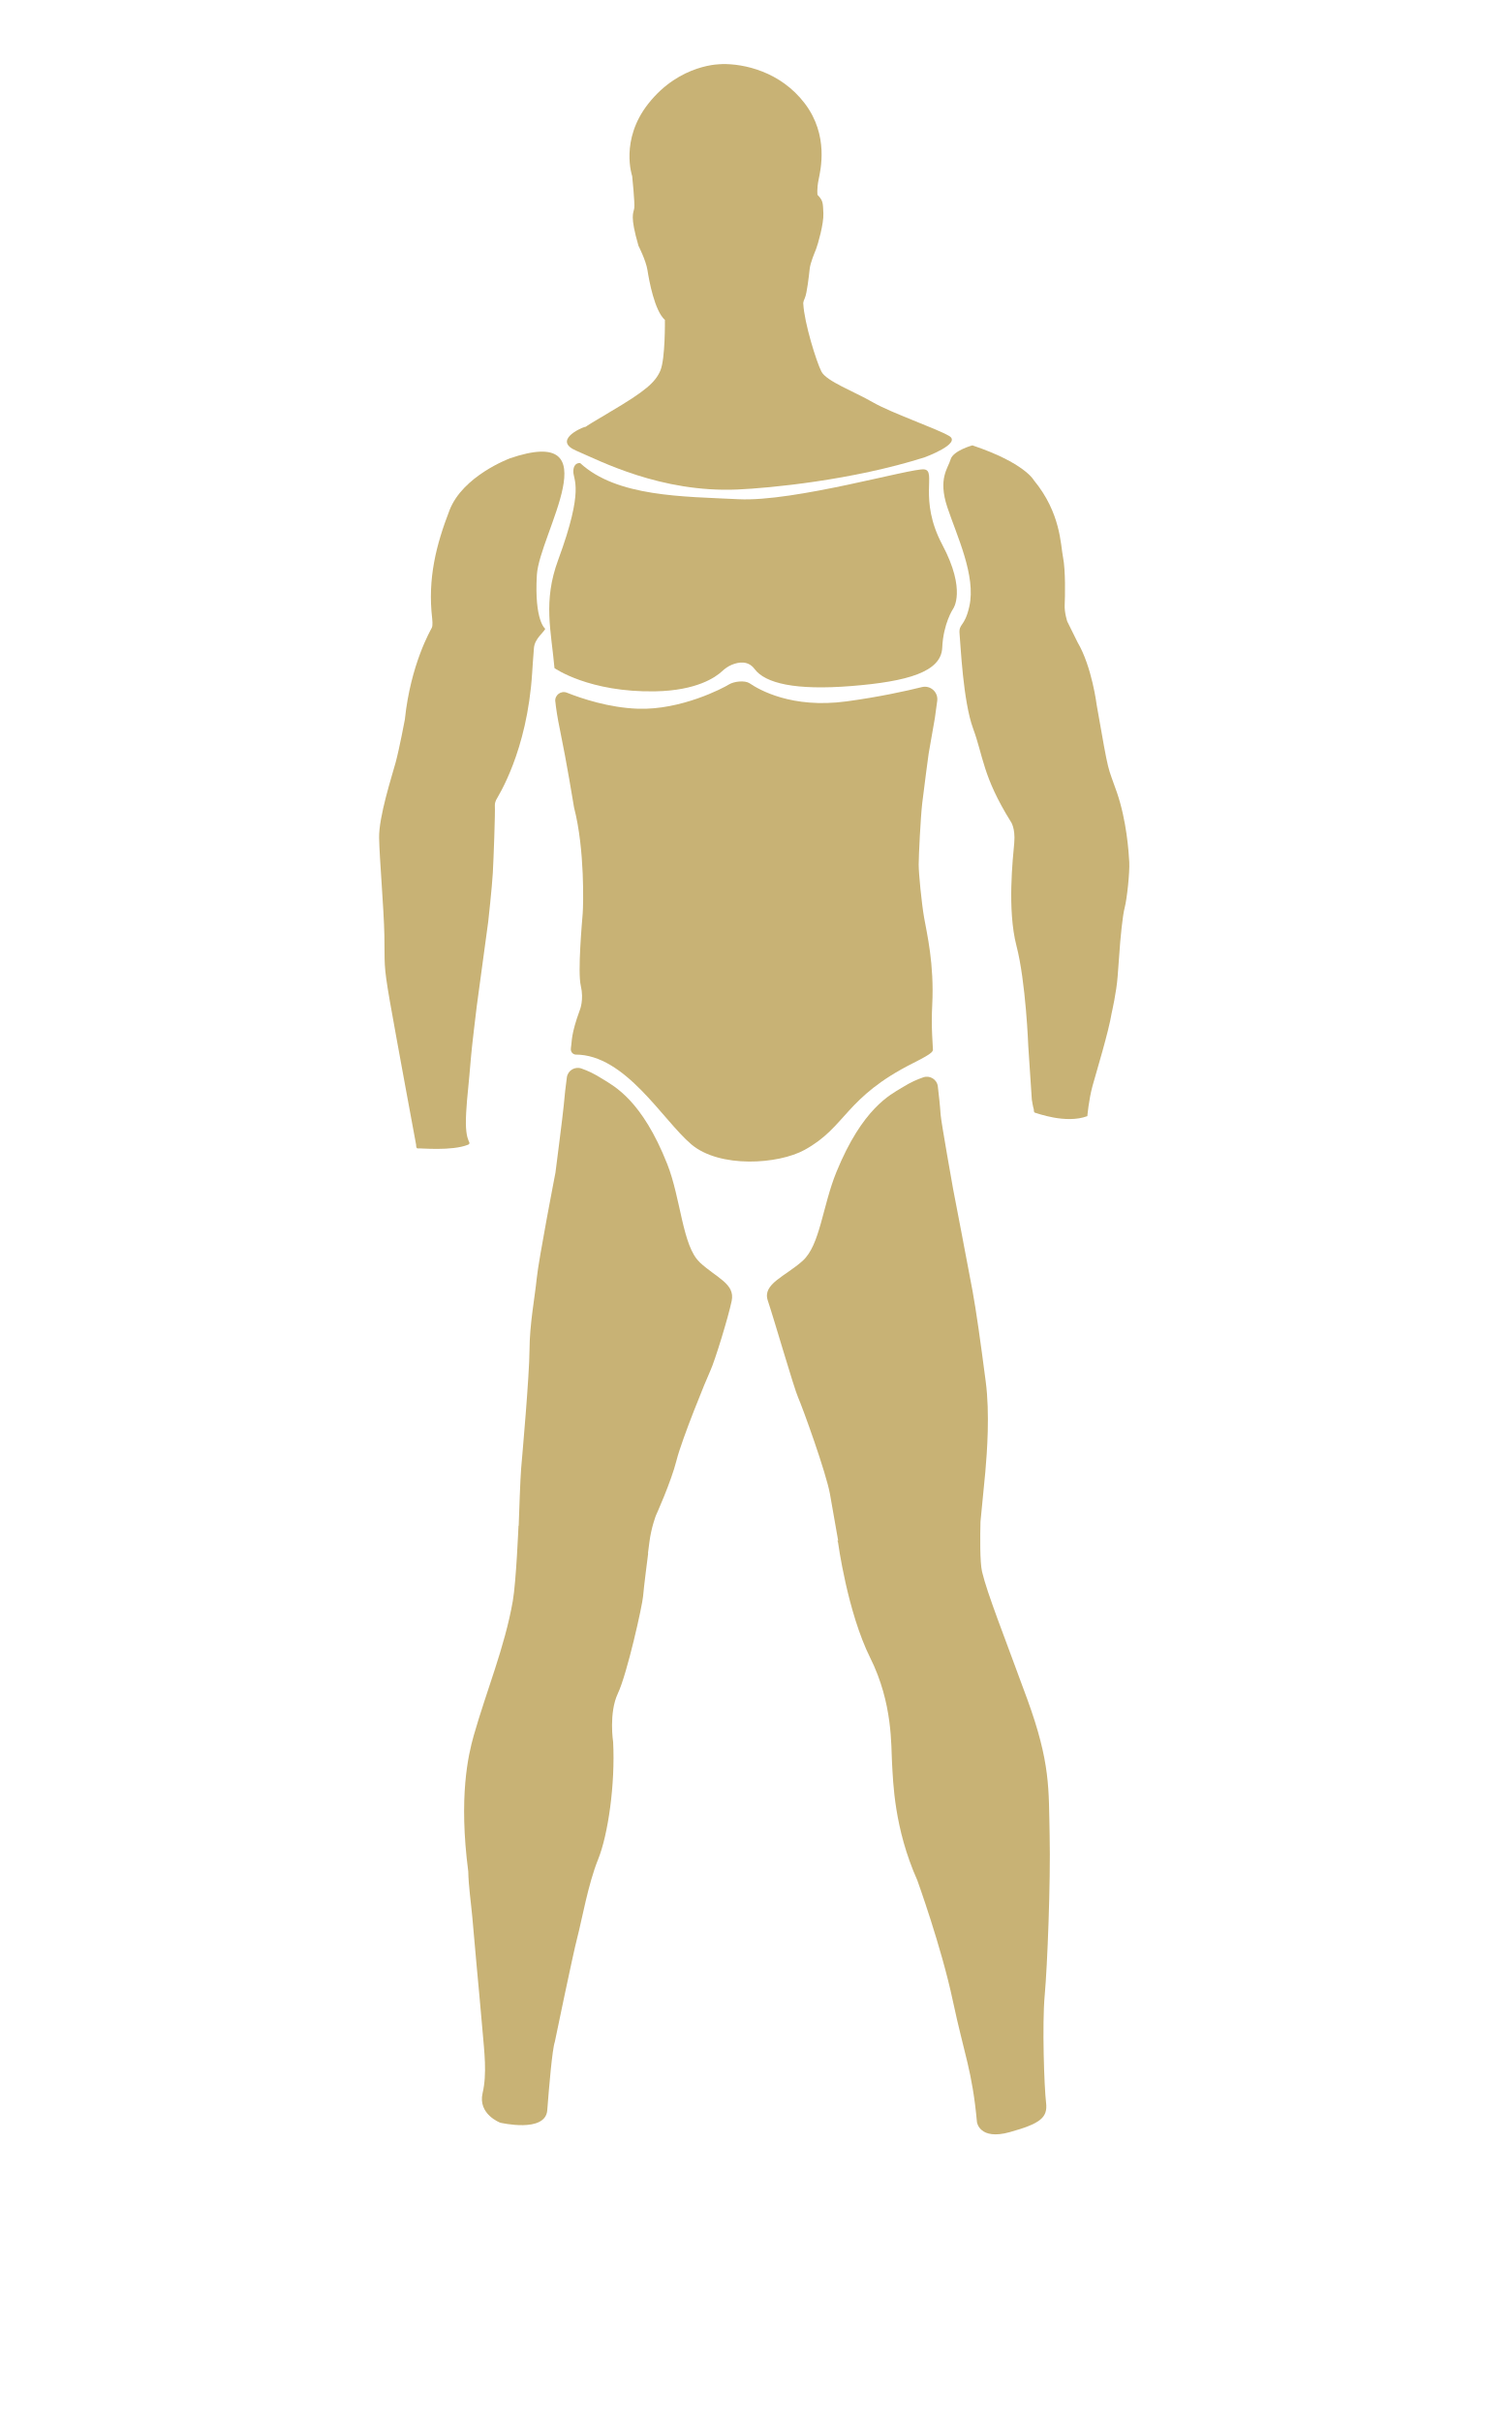
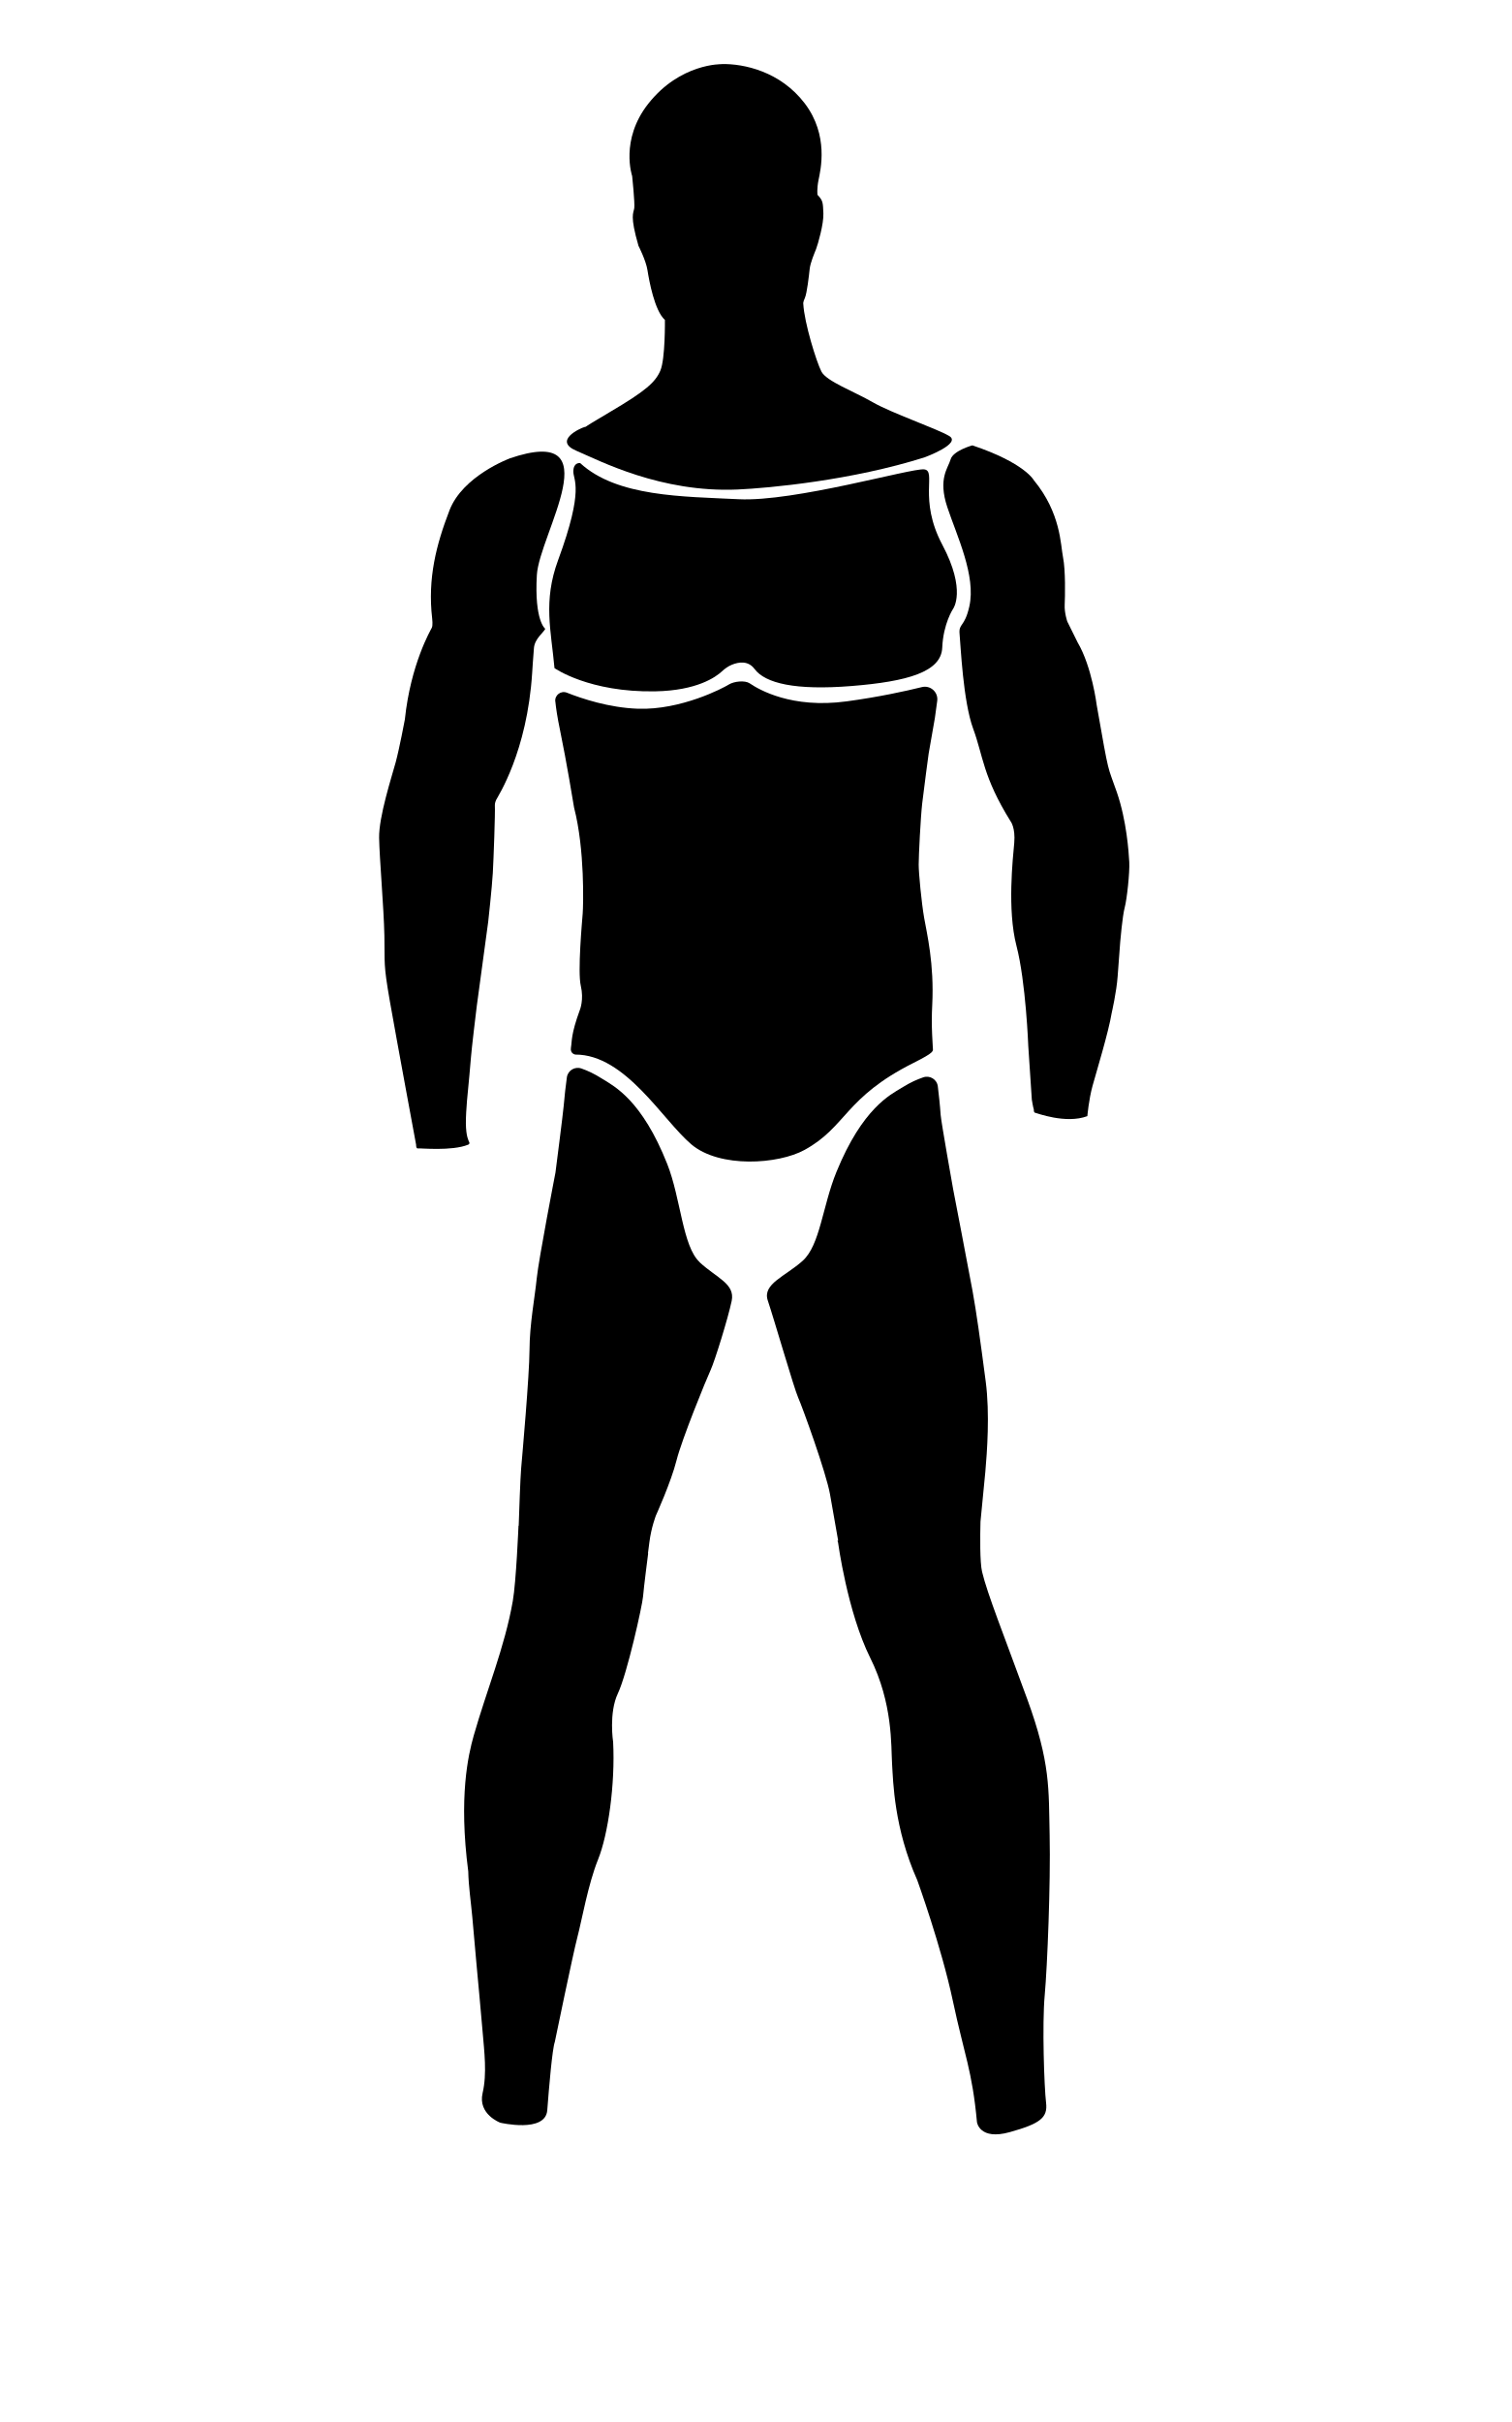
<svg xmlns="http://www.w3.org/2000/svg" version="1.1" viewBox="0 0 524.4 840">
  <defs>
-     <style>
-       .cls-1 {
-         fill: #c8b275;
-         mix-blend-mode: hard-light;
-         stroke-width: 0px;
-       }

-       .cls-2 {
-         isolation: isolate;
-       }
-     </style>
+ 
  </defs>
-   <g class="cls-2">
+   <g>
    <g id="Legs">
-       <path class="cls-1" d="M242.72,437.76c-5.97-5.51-6.54-22.1-11.24-34-8.78-22.24-18.46-27.03-22.21-29.4-3.54-2.24-5.36-2.96-7.49-3.75-2.3-.86-4.81.61-5.14,3.05-.37,2.74-.84,6.57-1.1,9.88-.18,2.32-2.86,23.16-2.86,23.16,0,0-5.83,30.04-6.49,36.65-.66,6.6-2.47,15.84-2.51,24.83s-2.55,37.02-2.9,41.1c-.29,3.38-.71,15.72-.85,19.86-.02.01-.05.02-.07.03,0,0-.8,19.39-1.98,26.12-2.79,15.97-9.12,31.08-13.54,46.62-1.92,6.74-5.28,21.29-1.91,47.11.11,5.27.94,10.63,1.41,15.88.48,5.4.96,10.8,1.44,16.2.7,7.84,1.48,15.67,2.13,23.52.57,6.84,1.58,14.54,0,21.3-1.71,7.37,6.13,10.28,6.13,10.28,0,0,15.69,3.69,16.3-4.33.61-8.02,1.73-21.2,2.62-23.7,0,0,6.28-30.44,7.82-36.28,1.54-5.84,3.71-18.39,7.19-27,3.48-8.61,5.97-26.11,5.22-40.7,0,0-1.57-10.07,1.65-16.89,3.22-6.82,8.49-30.52,8.73-33.62s1.77-14.93,1.77-14.93c0,0-.04-.02-.07-.03.11-.86.27-2.06.49-3.82.66-5.24,2.29-9.34,2.29-9.34,0,0,5.25-11.6,7.12-19.04s10.36-28.17,11.82-31.33,6.06-18.01,7.32-23.99c1.25-5.98-5.16-7.92-11.13-13.43Z" />
-       <path class="cls-1" d="M362.4,691.99c.92-10.11,2.07-39.23,1.71-55.41-.36-16.18.36-25.03-7.81-47.4-8.17-22.37-13.78-36.3-15.63-44.05-.8-3.35-.67-12.66-.55-17.39.61-6.08,1.46-14.71,1.68-17.27.58-6.7,1.61-20.09.13-31.37-1.91-14.58-3.25-24.12-4.56-31.34-1.19-6.53-6.75-35.4-6.75-35.4,0,0-4.17-23.38-4.32-25.7-.22-3.31-.65-7.15-.98-9.89-.3-2.44-2.79-3.94-5.1-3.11-2.13.77-3.96,1.46-7.53,3.66-3.77,2.33-13.5,7-22.54,29.14-4.84,11.84-5.66,25.35-11.69,30.79-6.03,5.44-14.08,8.01-12.12,13.81,2.19,6.5,9.1,30.46,10.53,33.64s9.71,25.99,11.05,33.54c1.08,6.07,2.17,12.29,2.83,16.1l-.26.05.21.49s3.24,24.18,11.16,40.07c7.92,15.89,7.21,30.52,7.59,36.77.39,6.24.66,22.21,8.74,40.37,0,0,8.35,23.02,12.33,41.8,3.99,18.78,6.74,24.27,8.38,42.13,0,0,.86,6.38,11.37,3.45,10.51-2.93,13.24-4.99,12.6-10.2-.64-5.21-1.4-27.18-.47-37.29Z" />
+       <path d="M242.72,437.76c-5.97-5.51-6.54-22.1-11.24-34-8.78-22.24-18.46-27.03-22.21-29.4-3.54-2.24-5.36-2.96-7.49-3.75-2.3-.86-4.81.61-5.14,3.05-.37,2.74-.84,6.57-1.1,9.88-.18,2.32-2.86,23.16-2.86,23.16,0,0-5.83,30.04-6.49,36.65-.66,6.6-2.47,15.84-2.51,24.83s-2.55,37.02-2.9,41.1c-.29,3.38-.71,15.72-.85,19.86-.02.01-.05.02-.07.03,0,0-.8,19.39-1.98,26.12-2.79,15.97-9.12,31.08-13.54,46.62-1.92,6.74-5.28,21.29-1.91,47.11.11,5.27.94,10.63,1.41,15.88.48,5.4.96,10.8,1.44,16.2.7,7.84,1.48,15.67,2.13,23.52.57,6.84,1.58,14.54,0,21.3-1.71,7.37,6.13,10.28,6.13,10.28,0,0,15.69,3.69,16.3-4.33.61-8.02,1.73-21.2,2.62-23.7,0,0,6.28-30.44,7.82-36.28,1.54-5.84,3.71-18.39,7.19-27,3.48-8.61,5.97-26.11,5.22-40.7,0,0-1.57-10.07,1.65-16.89,3.22-6.82,8.49-30.52,8.73-33.62s1.77-14.93,1.77-14.93c0,0-.04-.02-.07-.03.11-.86.27-2.06.49-3.82.66-5.24,2.29-9.34,2.29-9.34,0,0,5.25-11.6,7.12-19.04s10.36-28.17,11.82-31.33,6.06-18.01,7.32-23.99c1.25-5.98-5.16-7.92-11.13-13.43Z" />
+       <path d="M362.4,691.99c.92-10.11,2.07-39.23,1.71-55.41-.36-16.18.36-25.03-7.81-47.4-8.17-22.37-13.78-36.3-15.63-44.05-.8-3.35-.67-12.66-.55-17.39.61-6.08,1.46-14.71,1.68-17.27.58-6.7,1.61-20.09.13-31.37-1.91-14.58-3.25-24.12-4.56-31.34-1.19-6.53-6.75-35.4-6.75-35.4,0,0-4.17-23.38-4.32-25.7-.22-3.31-.65-7.15-.98-9.89-.3-2.44-2.79-3.94-5.1-3.11-2.13.77-3.96,1.46-7.53,3.66-3.77,2.33-13.5,7-22.54,29.14-4.84,11.84-5.66,25.35-11.69,30.79-6.03,5.44-14.08,8.01-12.12,13.81,2.19,6.5,9.1,30.46,10.53,33.64s9.71,25.99,11.05,33.54c1.08,6.07,2.17,12.29,2.83,16.1l-.26.05.21.49s3.24,24.18,11.16,40.07c7.92,15.89,7.21,30.52,7.59,36.77.39,6.24.66,22.21,8.74,40.37,0,0,8.35,23.02,12.33,41.8,3.99,18.78,6.74,24.27,8.38,42.13,0,0,.86,6.38,11.37,3.45,10.51-2.93,13.24-4.99,12.6-10.2-.64-5.21-1.4-27.18-.47-37.29Z" />
    </g>
    <g id="Abdomen">
-       <path class="cls-1" d="M192.62,243.28c-.23-2.21,1.97-3.86,4.03-3.04,5.21,2.07,14.64,5.21,24.6,5.56,14.99.53,29.63-7.18,31.51-8.36s5.67-1.54,7.27-.46c3.27,2.21,14.57,8.85,33.64,6.27,11.23-1.52,20.45-3.55,26.12-4.95,2.97-.73,5.73,1.76,5.32,4.79l-.81,5.92-2.16,12.35s-1.68,12.34-2.24,17.29c-.56,4.95-1.22,18.19-1.22,21.21s.98,13.19,1.9,18.49c.92,5.3,3.53,15.87,2.8,30.21-.18,3.58-.19,6.6-.04,10.14,0,.13.24,4.66.25,4.78.08,1.09.66,1.46-6.73,5.17-23.97,12.04-23.09,22.1-37.78,30.17-9.04,4.97-29.39,6.43-39.3-1.96-9.91-8.39-22.85-31.18-40.2-31.11,0,0-1.91-.27-1.52-2.46s-.08-4.4,3.1-13.06c0,0,1.45-3.49.31-8.35-1.14-4.86.45-22.32.66-25.06s.78-22.14-2.98-36.69c-.02-.07-.03-.14-.04-.21-.22-1.35-2.56-15.65-4.83-26.62-.93-4.47-1.41-7.71-1.64-10Z" />
+       <path d="M192.62,243.28c-.23-2.21,1.97-3.86,4.03-3.04,5.21,2.07,14.64,5.21,24.6,5.56,14.99.53,29.63-7.18,31.51-8.36s5.67-1.54,7.27-.46c3.27,2.21,14.57,8.85,33.64,6.27,11.23-1.52,20.45-3.55,26.12-4.95,2.97-.73,5.73,1.76,5.32,4.79l-.81,5.92-2.16,12.35s-1.68,12.34-2.24,17.29c-.56,4.95-1.22,18.19-1.22,21.21s.98,13.19,1.9,18.49c.92,5.3,3.53,15.87,2.8,30.21-.18,3.58-.19,6.6-.04,10.14,0,.13.24,4.66.25,4.78.08,1.09.66,1.46-6.73,5.17-23.97,12.04-23.09,22.1-37.78,30.17-9.04,4.97-29.39,6.43-39.3-1.96-9.91-8.39-22.85-31.18-40.2-31.11,0,0-1.91-.27-1.52-2.46s-.08-4.4,3.1-13.06c0,0,1.45-3.49.31-8.35-1.14-4.86.45-22.32.66-25.06s.78-22.14-2.98-36.69c-.02-.07-.03-.14-.04-.21-.22-1.35-2.56-15.65-4.83-26.62-.93-4.47-1.41-7.71-1.64-10Z" />
    </g>
    <g id="Arms">
-       <path class="cls-1" d="M176.7,159.04s-16.15,5.99-20.76,17.91c-4.6,11.92-7.65,23.6-6.02,37.6,0,0,.29,2.32-.13,3.17s-7.35,12.65-9.35,31.81c0,0-1.88,10.04-3.2,14.92-1.33,4.87-5.86,18.8-5.73,26.13.13,7.33,1.63,24.15,1.83,33.96s-.43,9.41,1.91,22.78c2.35,13.38,9.09,49.68,9.09,49.68,0,0-.05,1.42.6,1.29s11.81,1.01,17.42-1.28c0,0,.69-.22.43-.83s-1.13-2.04-1.18-6.56.82-12.45.82-12.45c0,0,.75-7.78.94-10.44s1.82-16.36,2.03-17.9,3.96-29.2,3.96-29.2c0,0,1.31-11.87,1.59-16.82s.86-21,.71-23.46c0,0-.07-.84.45-1.93s10.77-16.56,12.5-44.16c0,0,.33-5.32.61-8.54s3.35-5.35,3.93-6.63c0,0-3.84-2.68-2.92-18.66.82-14.17,26.33-52.7-9.55-40.41Z" />
-       <path class="cls-1" d="M357.95,381.5s.42,2.66.67,3.27c0,0-.08,1.06.41,1.14s10.67,4,18.16,1.19c0,0,.48-5.71,1.81-10.53s5.56-18.65,6.64-25.29c0,0,1.68-7.3,2.06-12.67.39-5.37.9-12.04.9-12.04,0,0,.76-8.91,1.54-11.79s1.78-12.22,1.59-15.78c-.2-3.56-.9-14.32-4.29-24.18-3.4-9.87-2.51-4.67-7-30.25,0,0-1.64-13.31-6.62-21.76l-3.59-7.26s-1.04-3.01-.9-5.82.32-12-.57-16.41-.73-15.36-10.15-26.79c0,0-3.19-6-21.3-12.07,0,0-6.7,1.83-7.56,4.88-.86,3.05-4.45,6.6-1.14,16.56,3.31,9.96,10.03,23.81,7.64,34.43-1.67,7.4-3.75,5.72-3.38,9.6.37,3.87,1.2,23.28,4.71,32.8,3.52,9.52,3.31,16.57,12.99,32.13,0,0,1.72,2.17,1.26,7.46s-2.49,23.15.77,35.71c3.27,12.56,4.1,34.79,4.1,34.79l1.24,18.72Z" />
+       <path d="M176.7,159.04s-16.15,5.99-20.76,17.91c-4.6,11.92-7.65,23.6-6.02,37.6,0,0,.29,2.32-.13,3.17s-7.35,12.65-9.35,31.81c0,0-1.88,10.04-3.2,14.92-1.33,4.87-5.86,18.8-5.73,26.13.13,7.33,1.63,24.15,1.83,33.96s-.43,9.41,1.91,22.78c2.35,13.38,9.09,49.68,9.09,49.68,0,0-.05,1.42.6,1.29s11.81,1.01,17.42-1.28c0,0,.69-.22.43-.83s-1.13-2.04-1.18-6.56.82-12.45.82-12.45c0,0,.75-7.78.94-10.44s1.82-16.36,2.03-17.9,3.96-29.2,3.96-29.2c0,0,1.31-11.87,1.59-16.82s.86-21,.71-23.46c0,0-.07-.84.45-1.93s10.77-16.56,12.5-44.16c0,0,.33-5.32.61-8.54s3.35-5.35,3.93-6.63c0,0-3.84-2.68-2.92-18.66.82-14.17,26.33-52.7-9.55-40.41Z" />
+       <path d="M357.95,381.5s.42,2.66.67,3.27c0,0-.08,1.06.41,1.14s10.67,4,18.16,1.19c0,0,.48-5.71,1.81-10.53s5.56-18.65,6.64-25.29c0,0,1.68-7.3,2.06-12.67.39-5.37.9-12.04.9-12.04,0,0,.76-8.91,1.54-11.79s1.78-12.22,1.59-15.78c-.2-3.56-.9-14.32-4.29-24.18-3.4-9.87-2.51-4.67-7-30.25,0,0-1.64-13.31-6.62-21.76l-3.59-7.26s-1.04-3.01-.9-5.82.32-12-.57-16.41-.73-15.36-10.15-26.79c0,0-3.19-6-21.3-12.07,0,0-6.7,1.83-7.56,4.88-.86,3.05-4.45,6.6-1.14,16.56,3.31,9.96,10.03,23.81,7.64,34.43-1.67,7.4-3.75,5.72-3.38,9.6.37,3.87,1.2,23.28,4.71,32.8,3.52,9.52,3.31,16.57,12.99,32.13,0,0,1.72,2.17,1.26,7.46s-2.49,23.15.77,35.71c3.27,12.56,4.1,34.79,4.1,34.79l1.24,18.72Z" />
    </g>
    <g id="Chest">
-       <path class="cls-1" d="M192.36,231.73s12,8.47,34.96,8.04c14.43-.27,20.95-4.93,23.09-6.91,1.02-.95,2.16-1.78,3.46-2.31,2.31-.95,5.64-1.54,7.87,1.46,3.72,4.99,14.12,7.48,33.61,5.92,19.49-1.56,31.14-4.9,31.5-13.29.36-8.4,3.76-13.47,3.76-13.47,0,0,4.73-6.31-3.73-22.24-8.45-15.92-1.81-25.66-6.32-26.14s-44.95,11.31-64.33,10.35c-19.38-.96-42.21-.79-54.97-12.53,0,0-2.28-.4-2.38,2.79s3.98,5.75-5.28,30.86c-5.28,14.32-2.41,24.46-1.25,37.48Z" />
+       <path d="M192.36,231.73s12,8.47,34.96,8.04c14.43-.27,20.95-4.93,23.09-6.91,1.02-.95,2.16-1.78,3.46-2.31,2.31-.95,5.64-1.54,7.87,1.46,3.72,4.99,14.12,7.48,33.61,5.92,19.49-1.56,31.14-4.9,31.5-13.29.36-8.4,3.76-13.47,3.76-13.47,0,0,4.73-6.31-3.73-22.24-8.45-15.92-1.81-25.66-6.32-26.14s-44.95,11.31-64.33,10.35c-19.38-.96-42.21-.79-54.97-12.53,0,0-2.28-.4-2.38,2.79s3.98,5.75-5.28,30.86c-5.28,14.32-2.41,24.46-1.25,37.48Z" />
    </g>
    <g id="Head">
-       <path class="cls-1" d="M250.41,22.25s-14.45-.38-25.56,13.76c-9.86,12.55-5.56,25.05-5.56,25.05,0,0,.98,9.36.73,11.13s-1.61,2.48,1.46,13.06c0,0,2.6,5.06,3.13,8.5.53,3.44,2.46,14.09,6.04,17.2,0,0,.16,13.48-1.57,17.56s-5.19,7.15-17.64,14.46c-12.45,7.31-7.05,4.67-8.56,5.09-1.81.5-11.04,4.83-2.95,8.27s29.25,14.61,55.94,13.44c10.74-.47,39.81-3.17,64.98-11.2,0,0,12.92-4.75,8.37-7.39-4.55-2.64-19.97-7.92-26.5-11.69-6.53-3.77-16.06-7.25-17.79-10.64s-5.94-16.88-6.28-23.52c0,0-.15-.45.56-2.01s1.41-7.73,1.65-9.98,1.64-5.46,2.24-6.99,2.69-8.76,2.52-12.37-.05-4.35-2.04-6.41c0,0-.29-1.95.38-5.24.66-3.29,3.64-15.39-4.81-26.48-8.45-11.09-21.15-13.79-28.74-13.63Z" />
+       <path d="M250.41,22.25s-14.45-.38-25.56,13.76c-9.86,12.55-5.56,25.05-5.56,25.05,0,0,.98,9.36.73,11.13s-1.61,2.48,1.46,13.06c0,0,2.6,5.06,3.13,8.5.53,3.44,2.46,14.09,6.04,17.2,0,0,.16,13.48-1.57,17.56s-5.19,7.15-17.64,14.46c-12.45,7.31-7.05,4.67-8.56,5.09-1.81.5-11.04,4.83-2.95,8.27s29.25,14.61,55.94,13.44c10.74-.47,39.81-3.17,64.98-11.2,0,0,12.92-4.75,8.37-7.39-4.55-2.64-19.97-7.92-26.5-11.69-6.53-3.77-16.06-7.25-17.79-10.64s-5.94-16.88-6.28-23.52c0,0-.15-.45.56-2.01s1.41-7.73,1.65-9.98,1.64-5.46,2.24-6.99,2.69-8.76,2.52-12.37-.05-4.35-2.04-6.41c0,0-.29-1.95.38-5.24.66-3.29,3.64-15.39-4.81-26.48-8.45-11.09-21.15-13.79-28.74-13.63Z" />
    </g>
  </g>
</svg>
